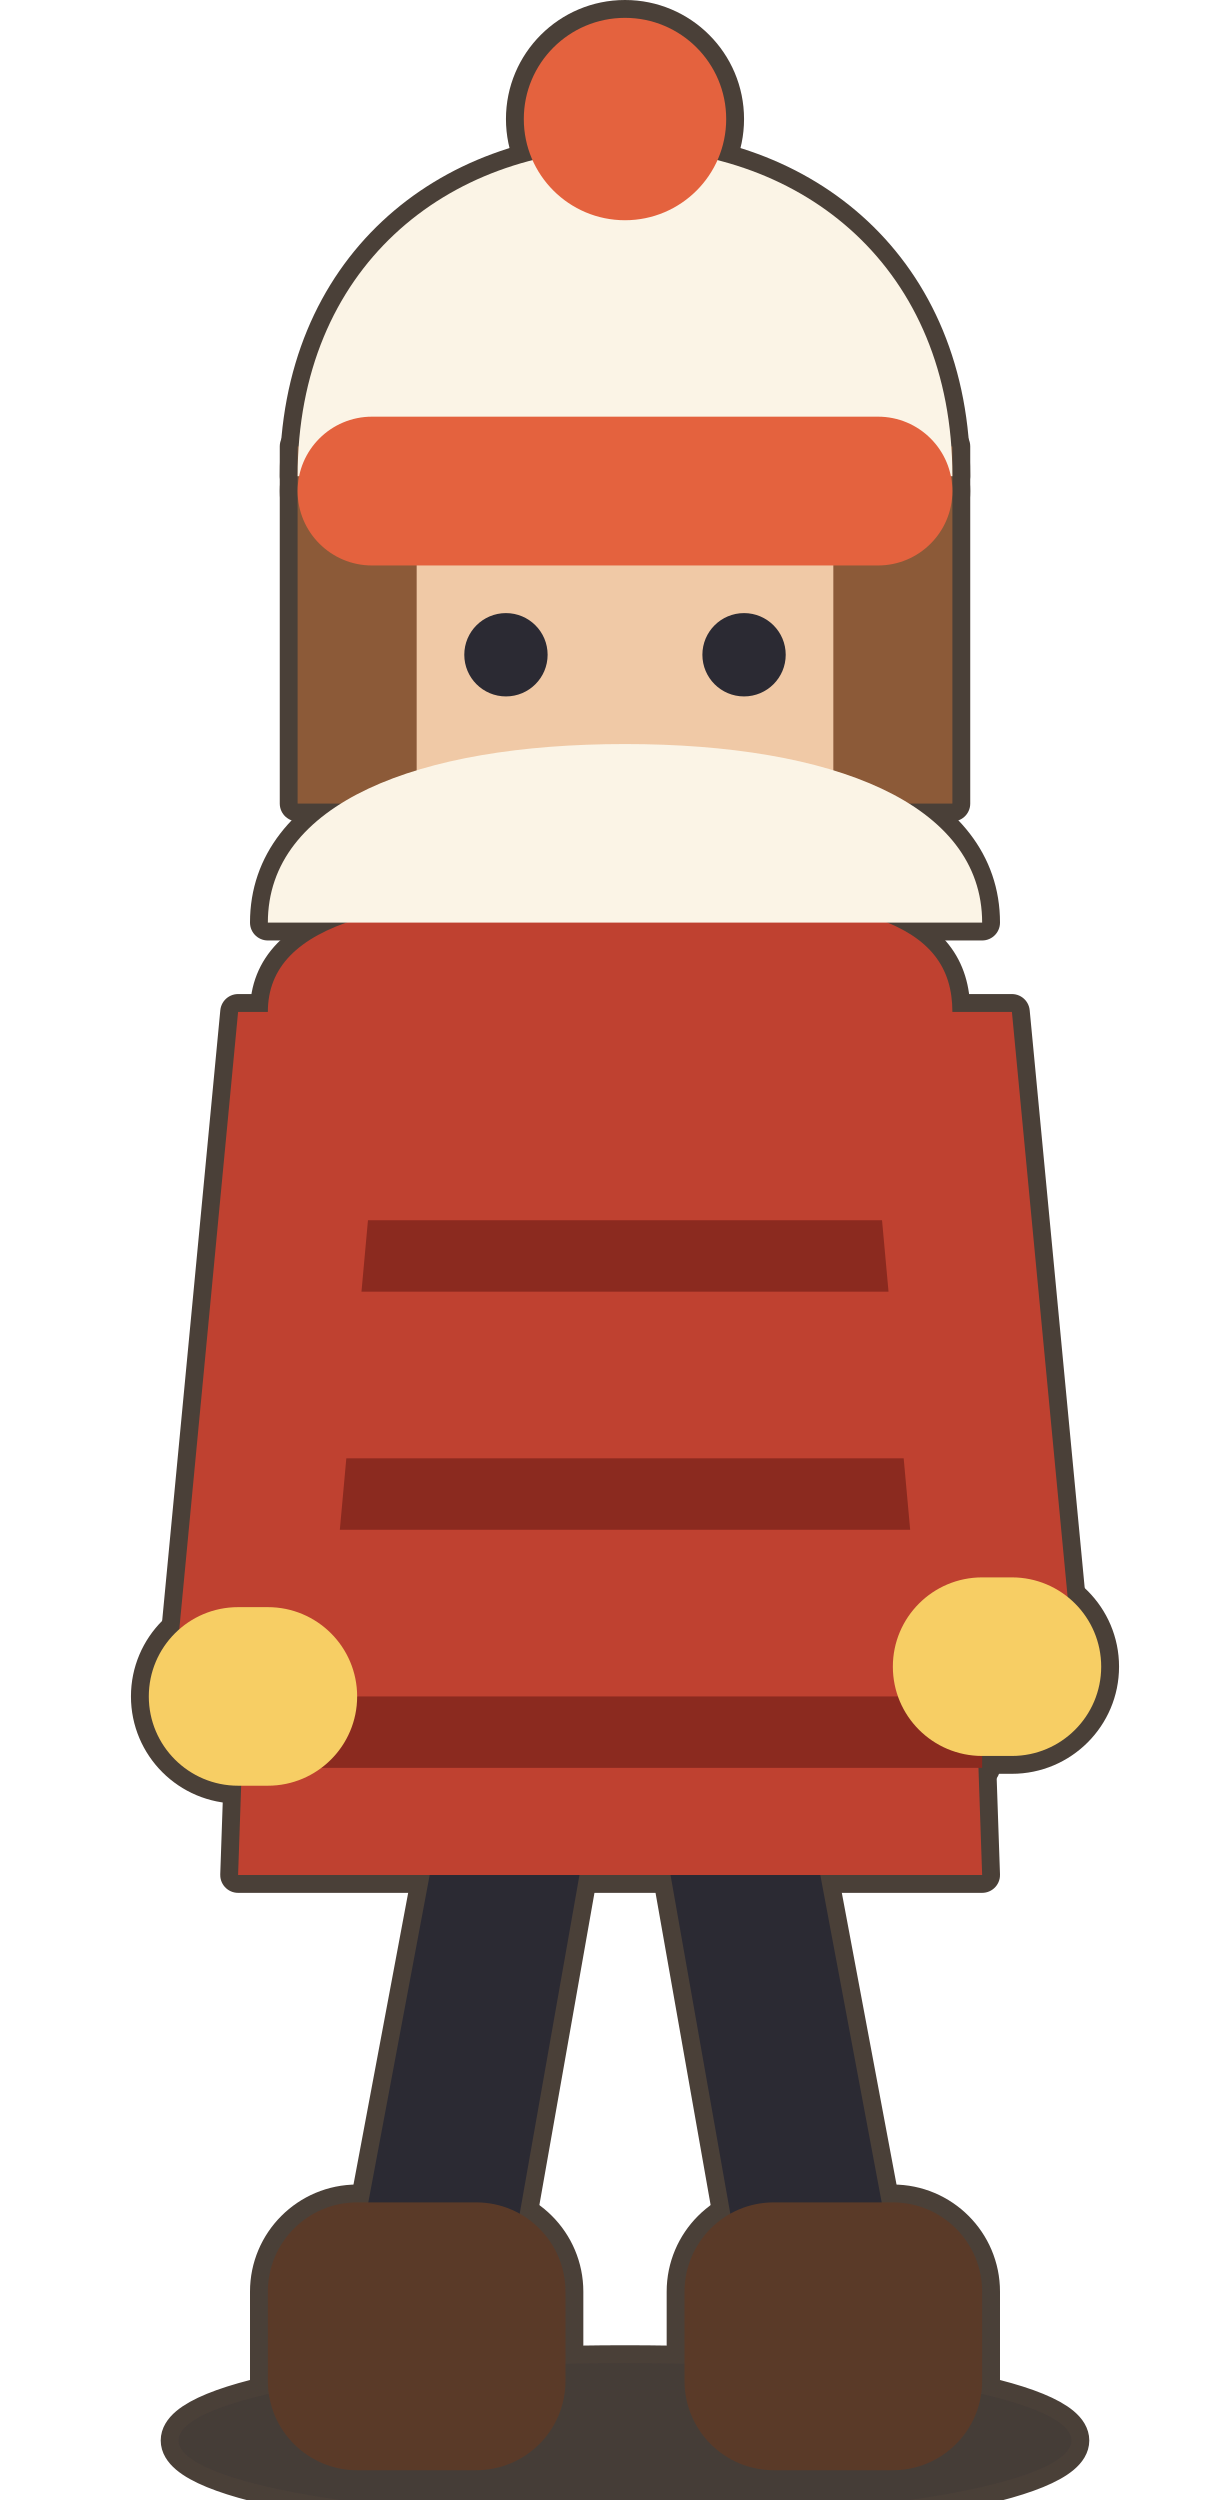
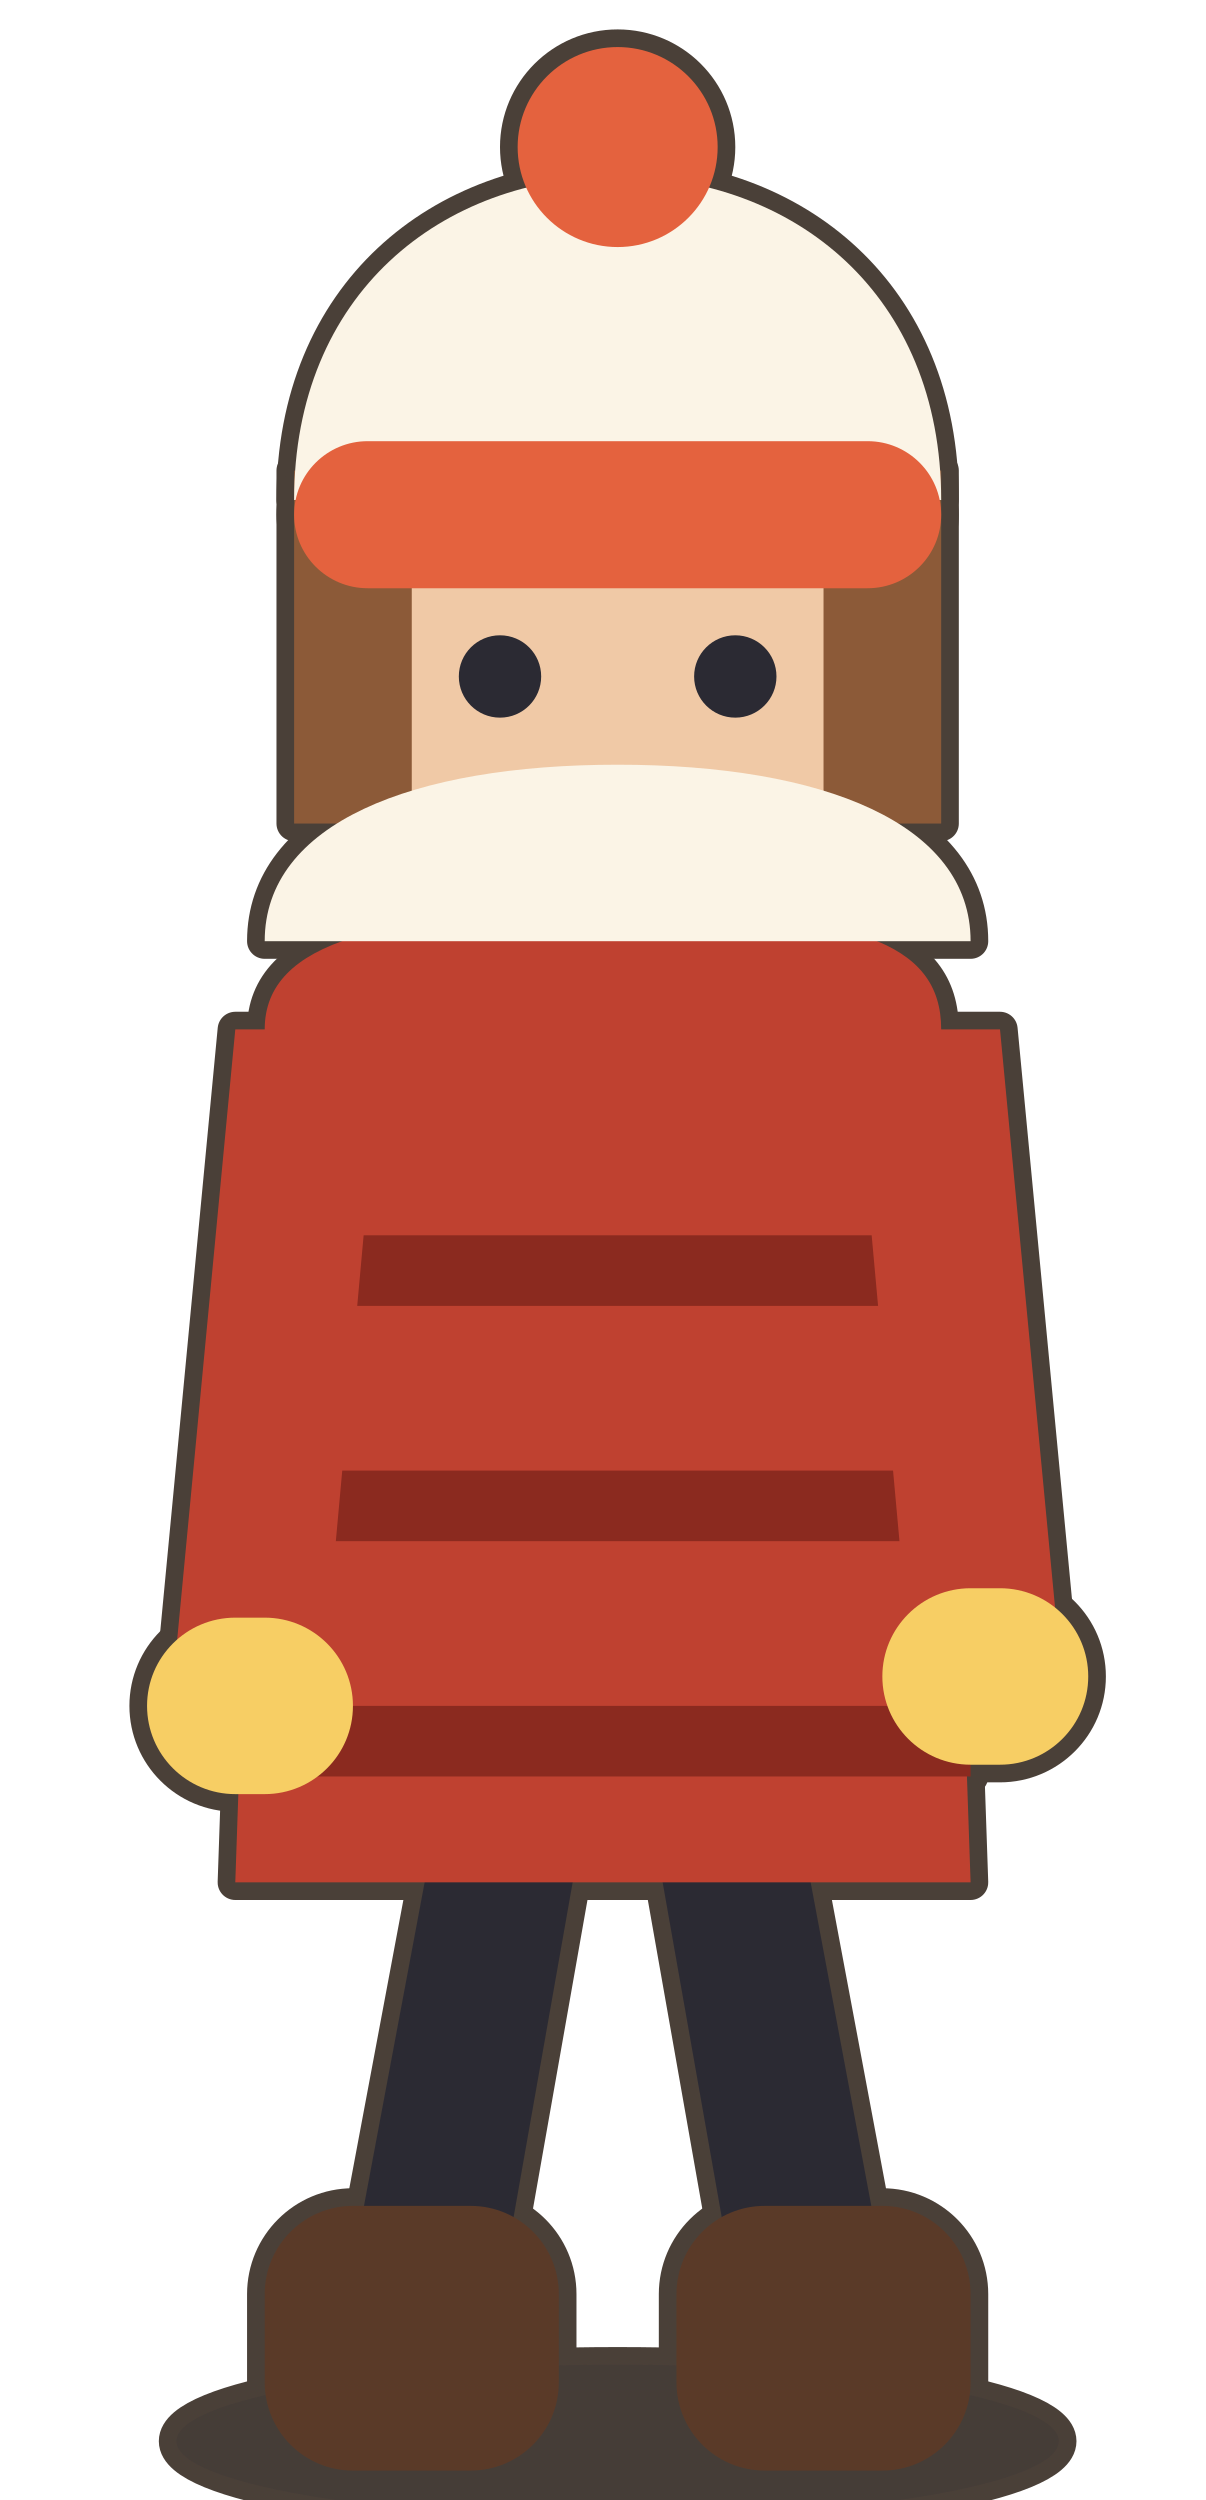
- <svg xmlns="http://www.w3.org/2000/svg" width="123" height="252" viewBox="1 0 41 84">
+ <svg xmlns="http://www.w3.org/2000/svg" width="123" height="255" viewBox="1 -1 41 85">
  <g id="paperscrape-outline" fill="#4a4038" stroke="#4a4038" stroke-width="1.2" stroke-linejoin="round" stroke-linecap="round">
    <ellipse cx="22" cy="82" rx="15" ry="2.6" />
    <polygon points="16,60 21,60 18,77 13,76" />
    <polygon points="23,60 28,60 31,76 26,77" />
    <rect x="10" y="74" width="10" height="9" rx="3" />
    <rect x="24" y="74" width="10" height="9" rx="3" />
    <g transform="translate(0 1) scale(1 1)">
      <path d="M10 33 C10 30 14 29 22 29 C30 29 33 30 33 33 L34 62 L9 62 Z" />
      <g>
        <rect x="9" y="40" width="25" height="2.4" />
        <rect x="9" y="48" width="25" height="2.4" />
        <rect x="9" y="56" width="25" height="2.4" />
      </g>
      <polygon points="9,33 14,33 12,55 7,54" />
      <polygon points="30,33 35,33 37,54 32,55" />
      <rect x="6" y="53" width="7" height="6" rx="3" />
      <rect x="31" y="52" width="7" height="6" rx="3" />
      <rect x="13" y="7" width="18" height="22" rx="6" />
      <path d="M11 26 L11 14 L15 14 L15 26 Z" />
      <path d="M29 26 L29 14 L33 14 L33 26 Z" />
      <path d="M10 30 C10 26 15 24 22 24 C29 24 34 26 34 30 Z" />
      <path d="M11 15 C11 8 16 4 22 4 C28 4 33 8 33 15 Z" />
      <rect x="11" y="13" width="22" height="5" rx="2.5" />
      <circle cx="22" cy="3" r="3.4" />
      <circle cx="18" cy="21" r="1.4" />
      <circle cx="26" cy="21" r="1.4" />
    </g>
  </g>
  <ellipse cx="22" cy="82" rx="15" ry="2.6" fill="#2B2A33" opacity="0.16" />
  <polygon points="16,60 21,60 18,77 13,76" fill="#2B2A33" />
  <polygon points="23,60 28,60 31,76 26,77" fill="#2B2A33" />
  <rect x="10" y="74" width="10" height="9" rx="3" fill="#5A3A28" />
  <rect x="24" y="74" width="10" height="9" rx="3" fill="#5A3A28" />
  <g transform="translate(0 1) scale(1 1)">
    <path d="M10 33 C10 30 14 29 22 29 C30 29 33 30 33 33 L34 62 L9 62 Z" fill="#BF4130" />
    <g fill="#8B2A1F">
      <rect x="9" y="40" width="25" height="2.4" />
      <rect x="9" y="48" width="25" height="2.4" />
      <rect x="9" y="56" width="25" height="2.4" />
    </g>
    <polygon points="9,33 14,33 12,55 7,54" fill="#BF4130" />
    <polygon points="30,33 35,33 37,54 32,55" fill="#BF4130" />
    <rect x="6" y="53" width="7" height="6" rx="3" fill="#F7CE64" />
    <rect x="31" y="52" width="7" height="6" rx="3" fill="#F7CE64" />
    <rect x="13" y="7" width="18" height="22" rx="6" fill="#F0C9A6" />
    <path d="M11 26 L11 14 L15 14 L15 26 Z" fill="#8C5A38" />
    <path d="M29 26 L29 14 L33 14 L33 26 Z" fill="#8C5A38" />
    <path d="M10 30 C10 26 15 24 22 24 C29 24 34 26 34 30 Z" fill="#FBF4E6" />
    <path d="M11 15 C11 8 16 4 22 4 C28 4 33 8 33 15 Z" fill="#FBF4E6" />
    <rect x="11" y="13" width="22" height="5" rx="2.5" fill="#E4623E" />
    <circle cx="22" cy="3" r="3.4" fill="#E4623E" />
    <circle cx="18" cy="21" r="1.4" fill="#2B2A33" />
    <circle cx="26" cy="21" r="1.4" fill="#2B2A33" />
  </g>
</svg>
